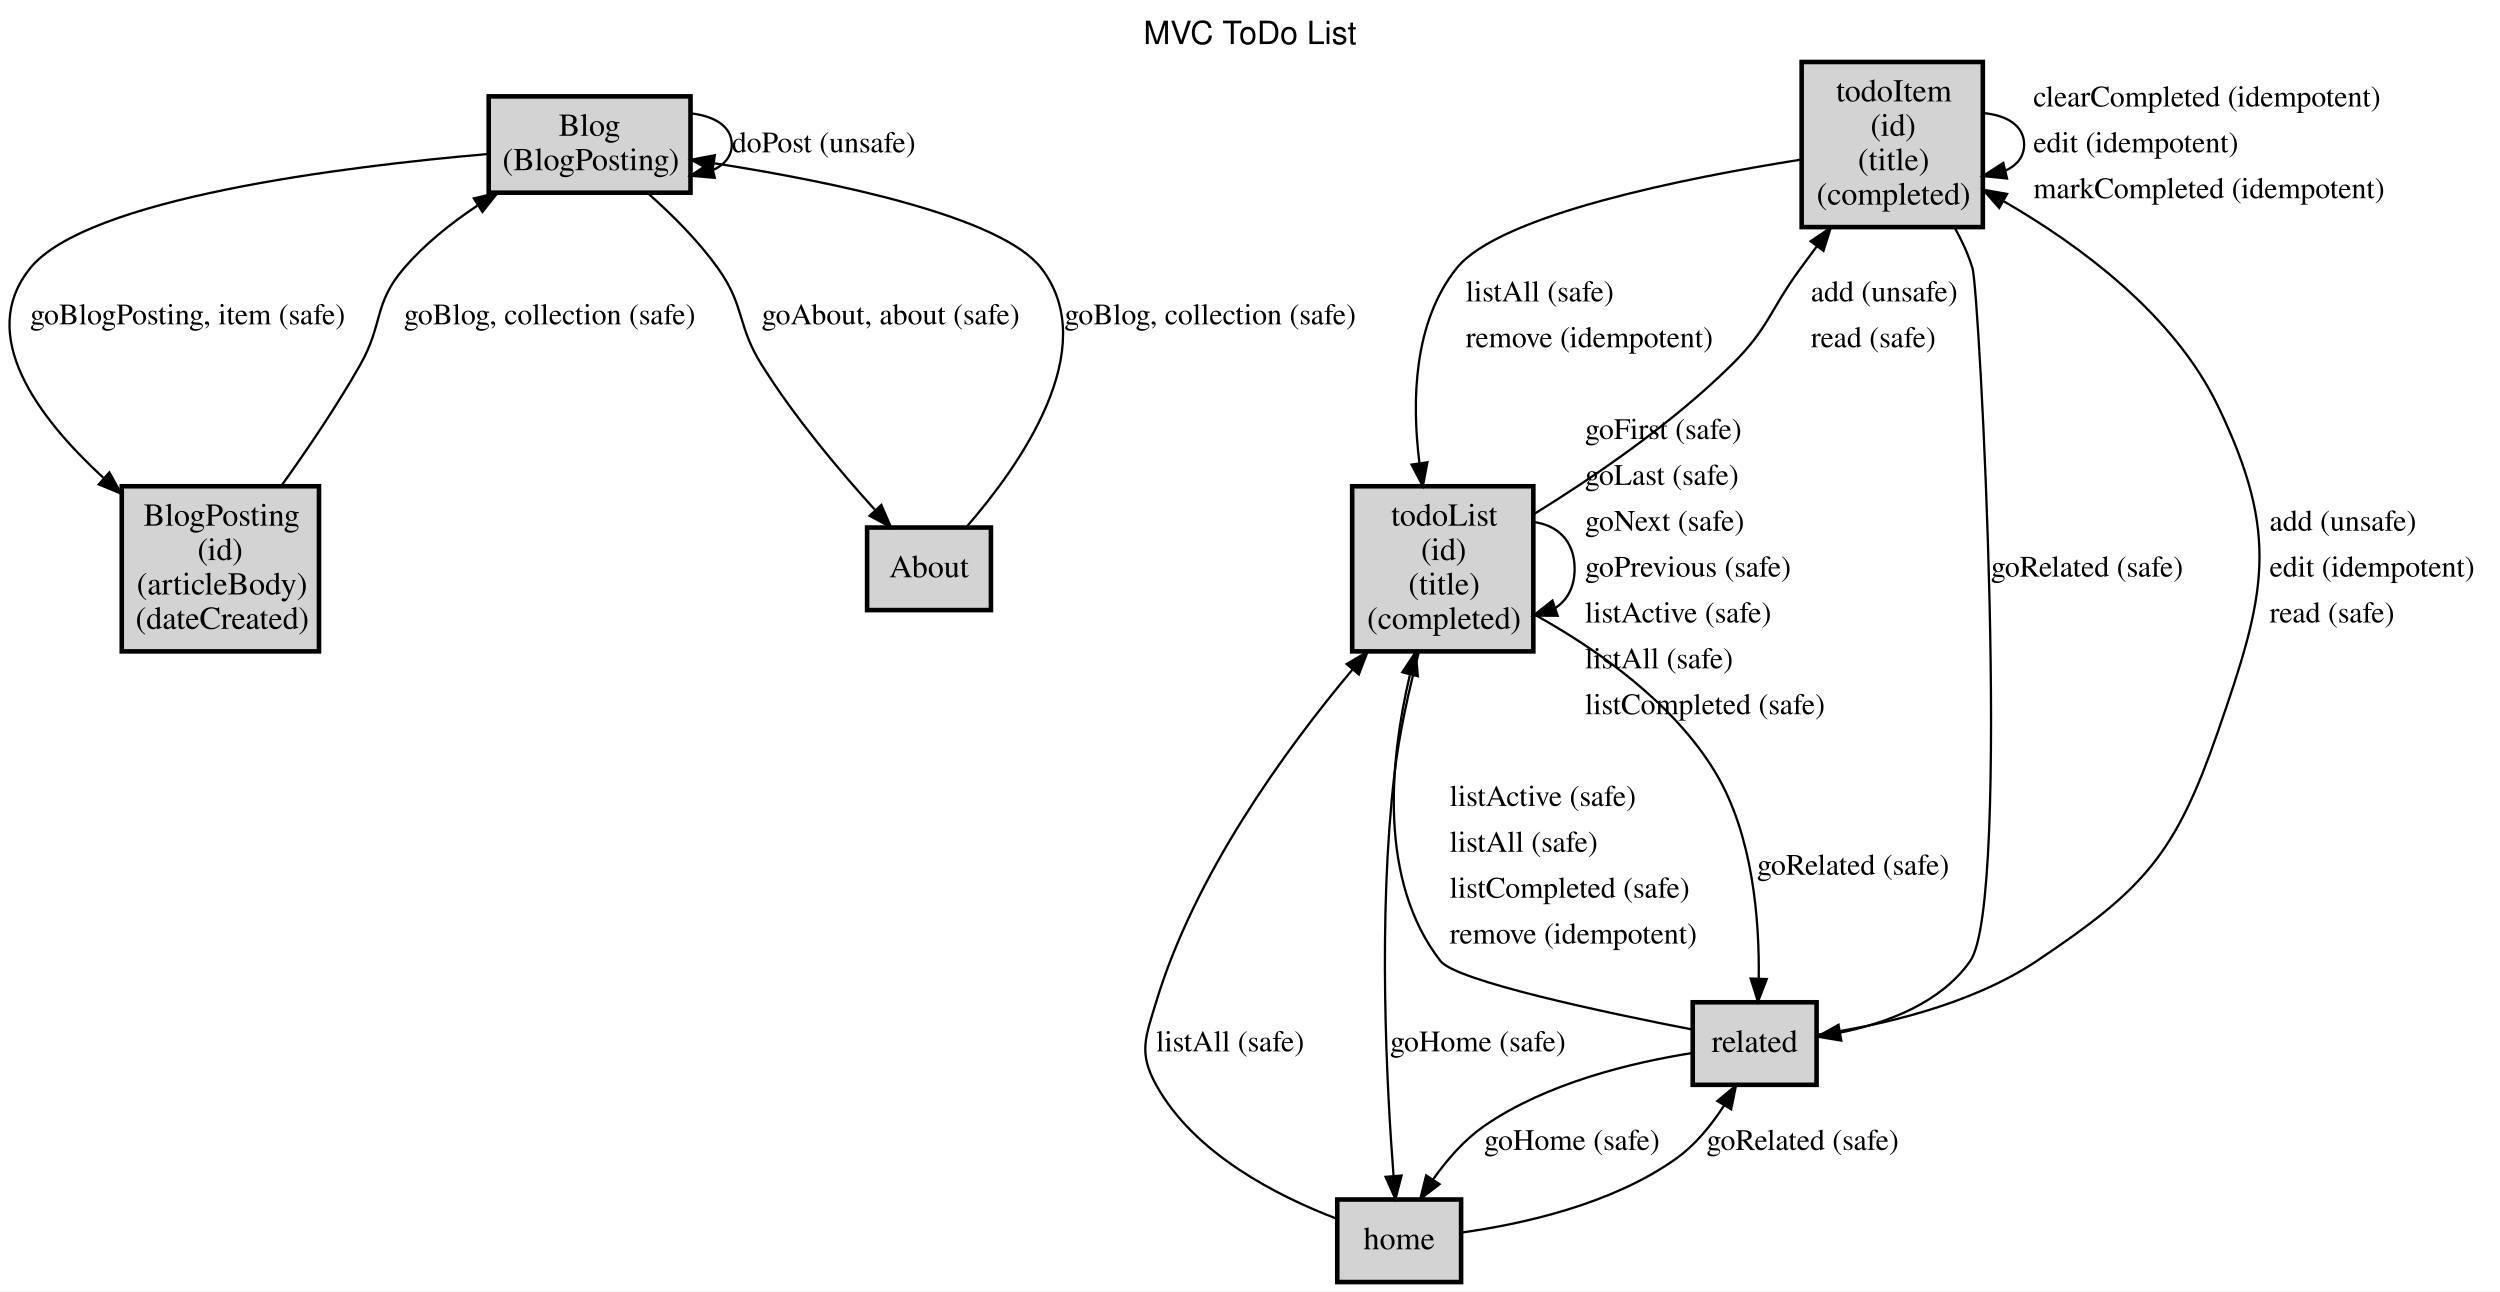
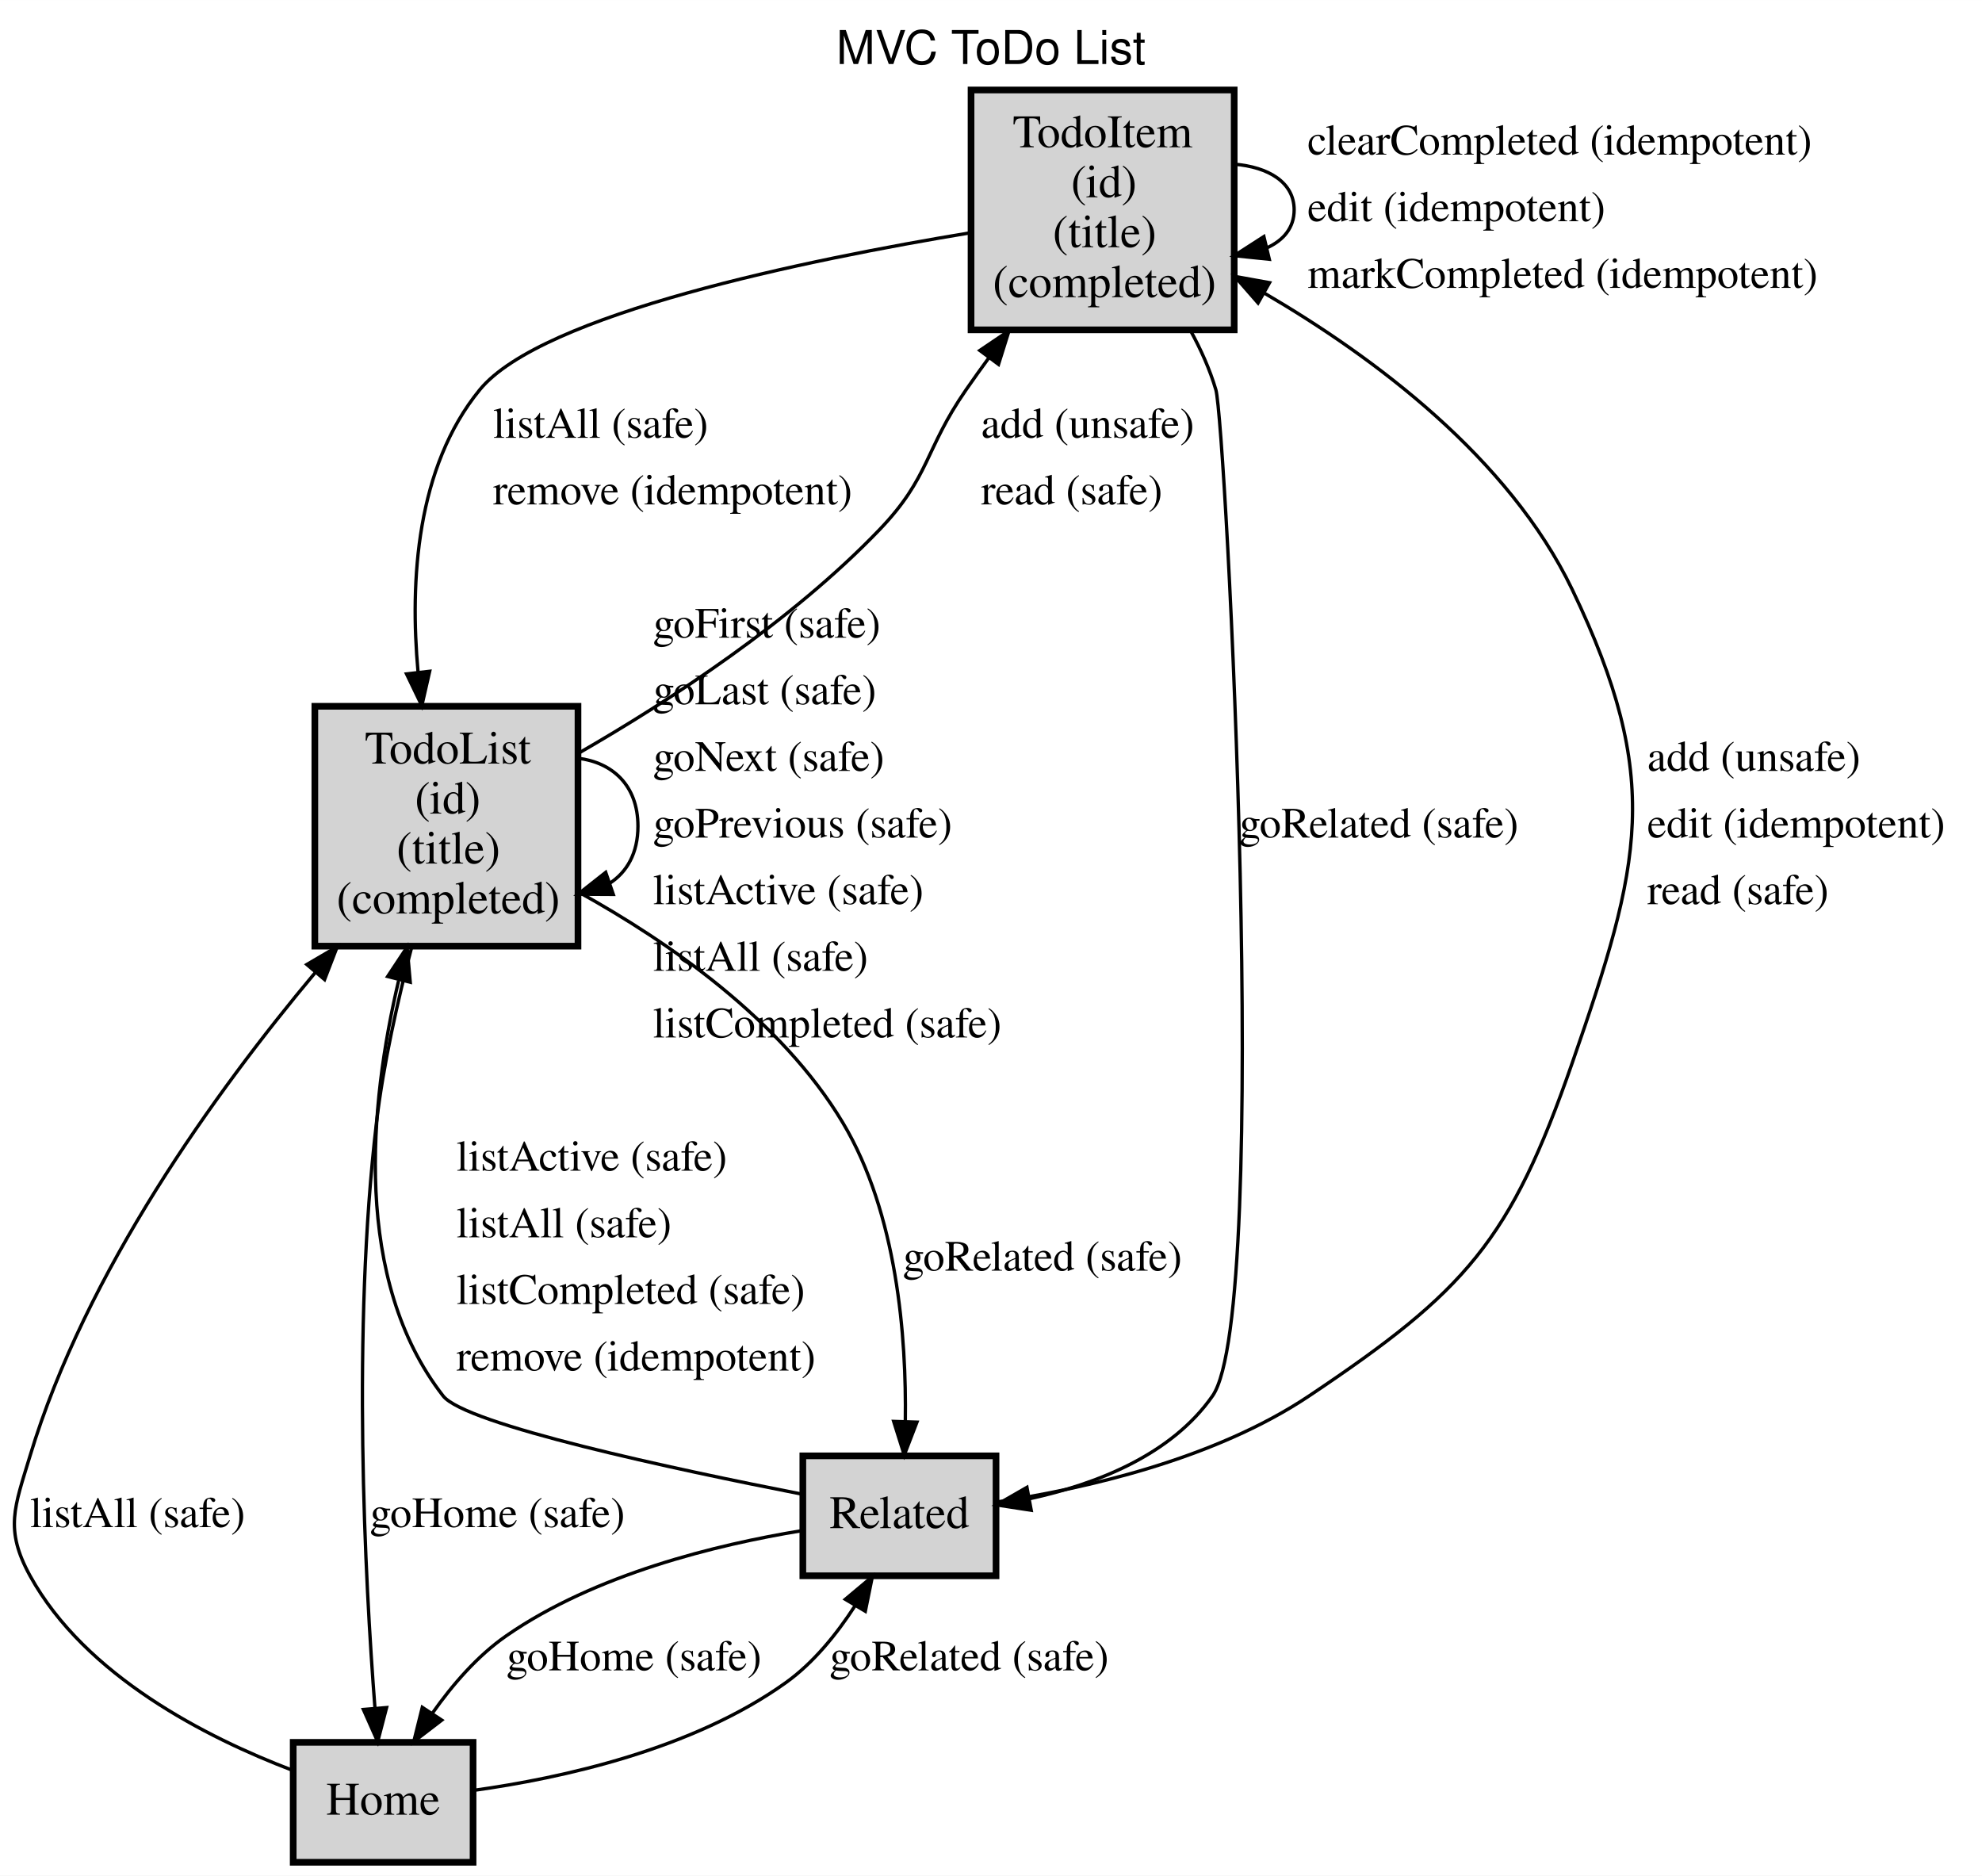
- <svg xmlns="http://www.w3.org/2000/svg" xmlns:xlink="http://www.w3.org/1999/xlink" width="1090pt" height="563pt" viewBox="0.00 0.00 1090.09 563.00">
+ <svg xmlns="http://www.w3.org/2000/svg" xmlns:xlink="http://www.w3.org/1999/xlink" width="595pt" height="563pt" viewBox="0.00 0.00 595.02 563.00">
  <g id="graph0" class="graph" transform="scale(1 1) rotate(0) translate(4 559)">
    <g id="a_graph0">
      <a xlink:href="index.html" xlink:title="MVC ToDo List" target="_parent">
-         <polygon fill="white" stroke="transparent" points="-4,4 -4,-559 1086.09,-559 1086.09,4 -4,4" />
-         <text text-anchor="middle" x="541.05" y="-539.8" font-family="Helvetica,sans-Serif" font-size="14.00">MVC ToDo List</text>
+         <polygon fill="white" stroke="transparent" points="-4,4 -4,-559 591.02,-559 591.02,4 -4,4" />
+         <text text-anchor="middle" x="293.51" y="-539.8" font-family="Helvetica,sans-Serif" font-size="14.00">MVC ToDo List</text>
      </a>
    </g>
    <g id="node1" class="node">
      <g id="a_node1">
-         <a xlink:href="docs/semantic.Blog.html" xlink:title="&lt;TABLE&gt;" target="_parent">
-           <polygon fill="lightgray" stroke="black" stroke-width="2" points="297.09,-517 209.09,-517 209.09,-475 297.09,-475 297.09,-517" />
-           <text text-anchor="start" x="239.59" y="-499.8" font-family="Times,serif" font-size="14.00">Blog</text>
-           <text text-anchor="start" x="215.09" y="-484.8" font-family="Times,serif" font-size="14.00">(BlogPosting)</text>
+         <a xlink:href="docs/semantic.TodoItem.html" xlink:title="&lt;TABLE&gt;" target="_parent">
+           <polygon fill="lightgray" stroke="black" stroke-width="2" points="366.52,-532 287.52,-532 287.52,-460 366.52,-460 366.52,-532" />
+           <text text-anchor="start" x="300.02" y="-514.8" font-family="Times,serif" font-size="14.00">TodoItem</text>
+           <text text-anchor="start" x="317.52" y="-499.8" font-family="Times,serif" font-size="14.00">(id)</text>
+           <text text-anchor="start" x="312.02" y="-484.8" font-family="Times,serif" font-size="14.00">(title)</text>
+           <text text-anchor="start" x="294.02" y="-469.8" font-family="Times,serif" font-size="14.00">(completed)</text>
+         </a>
+       </g>
+     </g>
+     <g id="edge7" class="edge">
+       <path fill="none" stroke="black" d="M366.52,-509.73C376.78,-508.89 384.52,-504.31 384.52,-496 384.52,-490.68 381.34,-486.88 376.36,-484.62" />
+       <polygon fill="black" stroke="black" points="377.06,-481.19 366.52,-482.27 375.43,-488 377.06,-481.19" />
+       <g id="a_edge7_0">
+         <a xlink:href="docs/idempotent.clearCompleted.html" xlink:title="&lt;TABLE&gt;">
+           <text text-anchor="start" x="388.52" y="-512.6" font-family="Times,serif" font-size="13.00">clearCompleted (idempotent)</text>
+         </a>
+       </g>
+       <g id="a_edge7_1">
+         <a xlink:href="docs/idempotent.edit.html" xlink:title="&lt;TABLE&gt;">
+           <text text-anchor="start" x="388.52" y="-492.6" font-family="Times,serif" font-size="13.00">edit (idempotent)</text>
+         </a>
+       </g>
+       <g id="a_edge7_2">
+         <a xlink:href="docs/idempotent.markCompleted.html" xlink:title="&lt;TABLE&gt;">
+           <text text-anchor="start" x="388.52" y="-472.6" font-family="Times,serif" font-size="13.00">markCompleted (idempotent)</text>
+         </a>
+       </g>
+     </g>
+     <g id="node2" class="node">
+       <g id="a_node2">
+         <a xlink:href="docs/semantic.TodoList.html" xlink:title="&lt;TABLE&gt;" target="_parent">
+           <polygon fill="lightgray" stroke="black" stroke-width="2" points="169.52,-347 90.52,-347 90.52,-275 169.52,-275 169.52,-347" />
+           <text text-anchor="start" x="105.52" y="-329.8" font-family="Times,serif" font-size="14.00">TodoList</text>
+           <text text-anchor="start" x="120.52" y="-314.8" font-family="Times,serif" font-size="14.00">(id)</text>
+           <text text-anchor="start" x="115.02" y="-299.8" font-family="Times,serif" font-size="14.00">(title)</text>
+           <text text-anchor="start" x="97.02" y="-284.8" font-family="Times,serif" font-size="14.00">(completed)</text>
+         </a>
+       </g>
+     </g>
+     <g id="edge8" class="edge">
+       <path fill="none" stroke="black" d="M287.47,-489.16C238.32,-481.04 158.61,-464.72 140.02,-442 121.02,-418.77 119.01,-384.74 121.5,-357.33" />
+       <polygon fill="black" stroke="black" points="125,-357.51 122.64,-347.18 118.04,-356.72 125,-357.51" />
+       <g id="a_edge8_3">
+         <a xlink:href="docs/safe.listAll.html" xlink:title="&lt;TABLE&gt;">
+           <text text-anchor="start" x="144.02" y="-427.6" font-family="Times,serif" font-size="13.00">listAll (safe)</text>
+         </a>
+       </g>
+       <g id="a_edge8_4">
+         <a xlink:href="docs/idempotent.remove.html" xlink:title="&lt;TABLE&gt;">
+           <text text-anchor="start" x="144.02" y="-407.6" font-family="Times,serif" font-size="13.00">remove (idempotent)</text>
+         </a>
+       </g>
+     </g>
+     <g id="node4" class="node">
+       <g id="a_node4">
+         <a xlink:href="docs/semantic.Related.html" xlink:title="Related" target="_parent">
+           <polygon fill="lightgray" stroke="black" stroke-width="2" points="295.02,-122 237.02,-122 237.02,-86 295.02,-86 295.02,-122" />
+           <text text-anchor="middle" x="266.02" y="-100.3" font-family="Times,serif" font-size="14.00">Related</text>
+         </a>
+       </g>
+     </g>
+     <g id="edge6" class="edge">
+       <g id="a_edge6">
+         <a xlink:href="docs/safe.goRelated.html" xlink:title="goRelated (safe)" target="_parent">
+           <path fill="none" stroke="black" d="M353.37,-459.85C356.51,-454.13 359.23,-448.08 361.02,-442 363.93,-432.07 377.87,-165.59 360.02,-140 347.63,-122.24 325.1,-113.48 305.21,-109.16" />
+           <polygon fill="black" stroke="black" points="305.58,-105.67 295.11,-107.28 304.3,-112.55 305.58,-105.67" />
+         </a>
+       </g>
+       <g id="a_edge6-label">
+         <a xlink:href="docs/safe.goRelated.html" xlink:title="goRelated (safe)" target="_parent">
+           <text text-anchor="start" x="368.02" y="-307.6" font-family="Times,serif" font-size="13.00">goRelated (safe)</text>
+         </a>
+       </g>
+     </g>
+     <g id="edge11" class="edge">
+       <path fill="none" stroke="black" d="M169.63,-332.88C197.19,-348.74 233.59,-372.48 260.02,-400 275.22,-415.84 273.51,-423.96 286.02,-442 288.23,-445.19 290.56,-448.45 292.94,-451.7" />
+       <polygon fill="black" stroke="black" points="290.15,-453.81 298.93,-459.74 295.77,-449.63 290.15,-453.81" />
+       <g id="a_edge11_5">
+         <a xlink:href="docs/unsafe.add.html" xlink:title="&lt;TABLE&gt;">
+           <text text-anchor="start" x="290.52" y="-427.6" font-family="Times,serif" font-size="13.00">add (unsafe)</text>
+         </a>
+       </g>
+       <g id="a_edge11_6">
+         <a xlink:href="docs/safe.read.html" xlink:title="&lt;TABLE&gt;">
+           <text text-anchor="start" x="290.52" y="-407.6" font-family="Times,serif" font-size="13.00">read (safe)</text>
+         </a>
+       </g>
+     </g>
+     <g id="edge12" class="edge">
+       <path fill="none" stroke="black" d="M169.52,-331.41C179.78,-330.16 187.52,-323.35 187.52,-311 187.52,-302.89 184.19,-297.18 179,-293.85" />
+       <polygon fill="black" stroke="black" points="180.12,-290.53 169.52,-290.59 177.84,-297.15 180.12,-290.53" />
+       <g id="a_edge12_7">
+         <a xlink:href="docs/safe.goFirst.html" xlink:title="&lt;TABLE&gt;">
+           <text text-anchor="start" x="192.02" y="-367.6" font-family="Times,serif" font-size="13.00">goFirst (safe)</text>
+         </a>
+       </g>
+       <g id="a_edge12_8">
+         <a xlink:href="docs/safe.goLast.html" xlink:title="&lt;TABLE&gt;">
+           <text text-anchor="start" x="192.02" y="-347.6" font-family="Times,serif" font-size="13.00">goLast (safe)</text>
+         </a>
+       </g>
+       <g id="a_edge12_9">
+         <a xlink:href="docs/safe.goNext.html" xlink:title="&lt;TABLE&gt;">
+           <text text-anchor="start" x="192.02" y="-327.6" font-family="Times,serif" font-size="13.00">goNext (safe)</text>
+         </a>
+       </g>
+       <g id="a_edge12_10">
+         <a xlink:href="docs/safe.goPrevious.html" xlink:title="&lt;TABLE&gt;">
+           <text text-anchor="start" x="192.02" y="-307.6" font-family="Times,serif" font-size="13.00">goPrevious (safe)</text>
+         </a>
+       </g>
+       <g id="a_edge12_11">
+         <a xlink:href="docs/safe.listActive.html" xlink:title="&lt;TABLE&gt;">
+           <text text-anchor="start" x="192.02" y="-287.6" font-family="Times,serif" font-size="13.00">listActive (safe)</text>
+         </a>
+       </g>
+       <g id="a_edge12_12">
+         <a xlink:href="docs/safe.listAll.html" xlink:title="&lt;TABLE&gt;">
+           <text text-anchor="start" x="192.02" y="-267.6" font-family="Times,serif" font-size="13.00">listAll (safe)</text>
+         </a>
+       </g>
+       <g id="a_edge12_13">
+         <a xlink:href="docs/safe.listCompleted.html" xlink:title="&lt;TABLE&gt;">
+           <text text-anchor="start" x="192.02" y="-247.6" font-family="Times,serif" font-size="13.00">listCompleted (safe)</text>
+         </a>
+       </g>
+     </g>
+     <g id="node3" class="node">
+       <g id="a_node3">
+         <a xlink:href="docs/semantic.Home.html" xlink:title="Home" target="_parent">
+           <polygon fill="lightgray" stroke="black" stroke-width="2" points="138.02,-36 84.02,-36 84.02,0 138.02,0 138.02,-36" />
+           <text text-anchor="middle" x="111.02" y="-14.3" font-family="Times,serif" font-size="14.00">Home</text>
+         </a>
+       </g>
+     </g>
+     <g id="edge9" class="edge">
+       <g id="a_edge9">
+         <a xlink:href="docs/safe.goHome.html" xlink:title="goHome (safe)" target="_parent">
+           <path fill="none" stroke="black" d="M119.62,-274.8C115.43,-258.84 111.09,-239.63 109.02,-222 101.66,-159.45 105.55,-85.31 108.57,-46.24" />
+           <polygon fill="black" stroke="black" points="112.06,-46.44 109.39,-36.19 105.09,-45.87 112.06,-46.44" />
+         </a>
+       </g>
+       <g id="a_edge9-label">
+         <a xlink:href="docs/safe.goHome.html" xlink:title="goHome (safe)" target="_parent">
+           <text text-anchor="start" x="107.02" y="-100.6" font-family="Times,serif" font-size="13.00">goHome (safe)</text>
+         </a>
+       </g>
+     </g>
+     <g id="edge10" class="edge">
+       <g id="a_edge10">
+         <a xlink:href="docs/safe.goRelated.html" xlink:title="goRelated (safe)" target="_parent">
+           <path fill="none" stroke="black" d="M169.8,-291.18C196.69,-276.29 230.55,-252.87 249.02,-222 265.36,-194.69 268.14,-157.54 267.79,-132.49" />
+           <polygon fill="black" stroke="black" points="271.28,-132.12 267.47,-122.23 264.29,-132.34 271.28,-132.12" />
+         </a>
+       </g>
+       <g id="a_edge10-label">
+         <a xlink:href="docs/safe.goRelated.html" xlink:title="goRelated (safe)" target="_parent">
+           <text text-anchor="start" x="267.02" y="-177.6" font-family="Times,serif" font-size="13.00">goRelated (safe)</text>
+         </a>
+       </g>
+     </g>
+     <g id="edge2" class="edge">
+       <g id="a_edge2">
+         <a xlink:href="docs/safe.listAll.html" xlink:title="listAll (safe)" target="_parent">
+           <path fill="none" stroke="black" d="M83.61,-27.69C58.1,-37.41 21.62,-55.87 5.02,-86 -2.7,-100.01 0.39,-106.68 5.02,-122 21.72,-177.29 60.61,-231.22 90.61,-267.03" />
+           <polygon fill="black" stroke="black" points="88.11,-269.49 97.25,-274.84 93.44,-264.96 88.11,-269.49" />
+         </a>
+       </g>
+       <g id="a_edge2-label">
+         <a xlink:href="docs/safe.listAll.html" xlink:title="listAll (safe)" target="_parent">
+           <text text-anchor="start" x="5.02" y="-100.6" font-family="Times,serif" font-size="13.00">listAll (safe)</text>
+         </a>
+       </g>
+     </g>
+     <g id="edge1" class="edge">
+       <g id="a_edge1">
+         <a xlink:href="docs/safe.goRelated.html" xlink:title="goRelated (safe)" target="_parent">
+           <path fill="none" stroke="black" d="M138.3,-21.6C164.44,-25.24 203.95,-33.84 232.02,-54 240.29,-59.94 247.23,-68.56 252.64,-76.91" />
+           <polygon fill="black" stroke="black" points="249.77,-78.94 257.89,-85.74 255.78,-75.35 249.77,-78.94" />
+         </a>
+       </g>
+       <g id="a_edge1-label">
+         <a xlink:href="docs/safe.goRelated.html" xlink:title="goRelated (safe)" target="_parent">
+           <text text-anchor="start" x="245.02" y="-57.6" font-family="Times,serif" font-size="13.00">goRelated (safe)</text>
+         </a>
+       </g>
+     </g>
+     <g id="edge4" class="edge">
+       <path fill="none" stroke="black" d="M295.25,-108.15C321.61,-112.13 360.51,-120.92 389.02,-140 436.09,-171.5 449.43,-186.5 468.02,-240 488.72,-299.62 495.33,-325.11 468.02,-382 448.97,-421.68 408.44,-451.81 375.71,-470.94" />
+       <polygon fill="black" stroke="black" points="373.68,-468.06 366.71,-476.04 377.13,-474.15 373.68,-468.06" />
+       <g id="a_edge4_14">
+         <a xlink:href="docs/unsafe.add.html" xlink:title="&lt;TABLE&gt;">
+           <text text-anchor="start" x="490.52" y="-327.6" font-family="Times,serif" font-size="13.00">add (unsafe)</text>
+         </a>
+       </g>
+       <g id="a_edge4_15">
+         <a xlink:href="docs/idempotent.edit.html" xlink:title="&lt;TABLE&gt;">
+           <text text-anchor="start" x="490.52" y="-307.6" font-family="Times,serif" font-size="13.00">edit (idempotent)</text>
+         </a>
+       </g>
+       <g id="a_edge4_16">
+         <a xlink:href="docs/safe.read.html" xlink:title="&lt;TABLE&gt;">
+           <text text-anchor="start" x="490.52" y="-287.6" font-family="Times,serif" font-size="13.00">read (safe)</text>
+         </a>
+       </g>
+     </g>
+     <g id="edge5" class="edge">
+       <path fill="none" stroke="black" d="M236.83,-110.49C198.62,-117.97 135.68,-131.42 129.02,-140 101.88,-174.94 106.87,-227.25 115.66,-264.61" />
+       <polygon fill="black" stroke="black" points="112.37,-265.89 118.22,-274.73 119.16,-264.17 112.37,-265.89" />
+       <g id="a_edge5_17">
+         <a xlink:href="docs/safe.listActive.html" xlink:title="&lt;TABLE&gt;">
+           <text text-anchor="start" x="133.02" y="-207.6" font-family="Times,serif" font-size="13.00">listActive (safe)</text>
+         </a>
+       </g>
+       <g id="a_edge5_18">
+         <a xlink:href="docs/safe.listAll.html" xlink:title="&lt;TABLE&gt;">
+           <text text-anchor="start" x="133.02" y="-187.6" font-family="Times,serif" font-size="13.00">listAll (safe)</text>
+         </a>
+       </g>
+       <g id="a_edge5_19">
+         <a xlink:href="docs/safe.listCompleted.html" xlink:title="&lt;TABLE&gt;">
+           <text text-anchor="start" x="133.02" y="-167.6" font-family="Times,serif" font-size="13.00">listCompleted (safe)</text>
+         </a>
+       </g>
+       <g id="a_edge5_20">
+         <a xlink:href="docs/idempotent.remove.html" xlink:title="&lt;TABLE&gt;">
+           <text text-anchor="start" x="133.02" y="-147.6" font-family="Times,serif" font-size="13.00">remove (idempotent)</text>
        </a>
      </g>
    </g>
    <g id="edge3" class="edge">
      <g id="a_edge3">
-         <a xlink:href="docs/unsafe.doPost.html" xlink:title="doPost (unsafe)" target="_parent">
-           <path fill="none" stroke="black" d="M297.11,-509.6C307.46,-508.48 315.09,-503.95 315.09,-496 315.09,-490.91 311.96,-487.22 306.99,-484.93" />
-           <polygon fill="black" stroke="black" points="307.67,-481.49 297.11,-482.4 305.93,-488.27 307.67,-481.49" />
+         <a xlink:href="docs/safe.goHome.html" xlink:title="goHome (safe)" target="_parent">
+           <path fill="none" stroke="black" d="M236.63,-99.53C211.3,-95.37 174.71,-86.51 148.02,-68 139.3,-61.96 131.78,-53.22 125.83,-44.78" />
+           <polygon fill="black" stroke="black" points="128.63,-42.67 120.22,-36.23 122.78,-46.51 128.63,-42.67" />
        </a>
      </g>
      <g id="a_edge3-label">
-         <a xlink:href="docs/unsafe.doPost.html" xlink:title="doPost (unsafe)" target="_parent">
-           <text text-anchor="start" x="315.09" y="-492.6" font-family="Times,serif" font-size="13.00">doPost (unsafe)</text>
-         </a>
-       </g>
-     </g>
-     <g id="node2" class="node">
-       <g id="a_node2">
-         <a xlink:href="docs/semantic.BlogPosting.html" xlink:title="&lt;TABLE&gt;" target="_parent">
-           <polygon fill="lightgray" stroke="black" stroke-width="2" points="135.09,-347 49.09,-347 49.09,-275 135.09,-275 135.09,-347" />
-           <text text-anchor="start" x="58.59" y="-329.8" font-family="Times,serif" font-size="14.00">BlogPosting</text>
-           <text text-anchor="start" x="82.09" y="-314.8" font-family="Times,serif" font-size="14.00">(id)</text>
-           <text text-anchor="start" x="55.59" y="-299.8" font-family="Times,serif" font-size="14.00">(articleBody)</text>
-           <text text-anchor="start" x="55.09" y="-284.8" font-family="Times,serif" font-size="14.00">(dateCreated)</text>
-         </a>
-       </g>
-     </g>
-     <g id="edge4" class="edge">
-       <g id="a_edge4">
-         <a xlink:href="docs/safe.goBlogPosting.html" xlink:title="goBlogPosting, item (safe)" target="_parent">
-           <path fill="none" stroke="black" d="M208.87,-491.88C145.49,-486.39 33.71,-472.54 9.09,-442 -14.2,-413.1 12.06,-377.39 41.05,-350.71" />
-           <polygon fill="black" stroke="black" points="43.69,-353.04 48.85,-343.78 39.05,-347.8 43.69,-353.04" />
-         </a>
-       </g>
-       <g id="a_edge4-label">
-         <a xlink:href="docs/safe.goBlogPosting.html" xlink:title="goBlogPosting, item (safe)" target="_parent">
-           <text text-anchor="start" x="9.09" y="-417.6" font-family="Times,serif" font-size="13.00">goBlogPosting, item (safe)</text>
-         </a>
-       </g>
-     </g>
-     <g id="node5" class="node">
-       <g id="a_node5">
-         <a xlink:href="docs/semantic.About.html" xlink:title="About" target="_parent">
-           <polygon fill="lightgray" stroke="black" stroke-width="2" points="428.09,-329 374.09,-329 374.09,-293 428.09,-293 428.09,-329" />
-           <text text-anchor="middle" x="401.09" y="-307.3" font-family="Times,serif" font-size="14.00">About</text>
-         </a>
-       </g>
-     </g>
-     <g id="edge2" class="edge">
-       <g id="a_edge2">
-         <a xlink:href="docs/safe.goAbout.html" xlink:title="goAbout, about (safe)" target="_parent">
-           <path fill="none" stroke="black" d="M278.34,-474.9C288.8,-465.67 300.47,-454.1 309.09,-442 320.98,-425.31 317.23,-417.37 328.09,-400 342.38,-377.14 362.04,-353.78 377.37,-336.87" />
-           <polygon fill="black" stroke="black" points="380.3,-338.85 384.5,-329.12 375.15,-334.11 380.3,-338.85" />
-         </a>
-       </g>
-       <g id="a_edge2-label">
-         <a xlink:href="docs/safe.goAbout.html" xlink:title="goAbout, about (safe)" target="_parent">
-           <text text-anchor="start" x="328.09" y="-417.6" font-family="Times,serif" font-size="13.00">goAbout, about (safe)</text>
-         </a>
-       </g>
-     </g>
-     <g id="edge5" class="edge">
-       <g id="a_edge5">
-         <a xlink:href="docs/safe.goBlog.html" xlink:title="goBlog, collection (safe)" target="_parent">
-           <path fill="none" stroke="black" d="M118.54,-347.01C129.87,-362.78 142.83,-381.89 153.09,-400 163.19,-417.83 158.77,-426.44 172.09,-442 181.06,-452.48 192.61,-461.68 204.15,-469.36" />
-           <polygon fill="black" stroke="black" points="202.62,-472.53 212.94,-474.92 206.36,-466.62 202.62,-472.53" />
-         </a>
-       </g>
-       <g id="a_edge5-label">
-         <a xlink:href="docs/safe.goBlog.html" xlink:title="goBlog, collection (safe)" target="_parent">
-           <text text-anchor="start" x="172.09" y="-417.6" font-family="Times,serif" font-size="13.00">goBlog, collection (safe)</text>
-         </a>
-       </g>
-     </g>
-     <g id="node3" class="node">
-       <g id="a_node3">
-         <a xlink:href="docs/semantic.todoItem.html" xlink:title="&lt;TABLE&gt;" target="_parent">
-           <polygon fill="lightgray" stroke="black" stroke-width="2" points="860.59,-532 781.59,-532 781.59,-460 860.59,-460 860.59,-532" />
-           <text text-anchor="start" x="796.59" y="-514.8" font-family="Times,serif" font-size="14.00">todoItem</text>
-           <text text-anchor="start" x="811.59" y="-499.8" font-family="Times,serif" font-size="14.00">(id)</text>
-           <text text-anchor="start" x="806.09" y="-484.8" font-family="Times,serif" font-size="14.00">(title)</text>
-           <text text-anchor="start" x="788.09" y="-469.8" font-family="Times,serif" font-size="14.00">(completed)</text>
-         </a>
-       </g>
-     </g>
-     <g id="edge12" class="edge">
-       <path fill="none" stroke="black" d="M860.6,-509.73C870.85,-508.89 878.59,-504.31 878.59,-496 878.59,-490.68 875.42,-486.88 870.44,-484.62" />
-       <polygon fill="black" stroke="black" points="871.14,-481.19 860.6,-482.27 869.51,-488 871.14,-481.19" />
-       <g id="a_edge12_0">
-         <a xlink:href="docs/idempotent.clearCompleted.html" xlink:title="&lt;TABLE&gt;">
-           <text text-anchor="start" x="882.59" y="-512.6" font-family="Times,serif" font-size="13.00">clearCompleted (idempotent)</text>
-         </a>
-       </g>
-       <g id="a_edge12_1">
-         <a xlink:href="docs/idempotent.edit.html" xlink:title="&lt;TABLE&gt;">
-           <text text-anchor="start" x="882.59" y="-492.6" font-family="Times,serif" font-size="13.00">edit (idempotent)</text>
-         </a>
-       </g>
-       <g id="a_edge12_2">
-         <a xlink:href="docs/idempotent.markCompleted.html" xlink:title="&lt;TABLE&gt;">
-           <text text-anchor="start" x="882.59" y="-472.6" font-family="Times,serif" font-size="13.00">markCompleted (idempotent)</text>
-         </a>
-       </g>
-     </g>
-     <g id="node4" class="node">
-       <g id="a_node4">
-         <a xlink:href="docs/semantic.todoList.html" xlink:title="&lt;TABLE&gt;" target="_parent">
-           <polygon fill="lightgray" stroke="black" stroke-width="2" points="664.59,-347 585.59,-347 585.59,-275 664.59,-275 664.59,-347" />
-           <text text-anchor="start" x="602.59" y="-329.8" font-family="Times,serif" font-size="14.00">todoList</text>
-           <text text-anchor="start" x="615.59" y="-314.8" font-family="Times,serif" font-size="14.00">(id)</text>
-           <text text-anchor="start" x="610.09" y="-299.8" font-family="Times,serif" font-size="14.00">(title)</text>
-           <text text-anchor="start" x="592.09" y="-284.8" font-family="Times,serif" font-size="14.00">(completed)</text>
-         </a>
-       </g>
-     </g>
-     <g id="edge13" class="edge">
-       <path fill="none" stroke="black" d="M781.24,-489.41C731.22,-481.51 649.7,-465.37 631.09,-442 612.43,-418.57 611.49,-384.55 614.92,-357.18" />
-       <polygon fill="black" stroke="black" points="618.41,-357.46 616.42,-347.06 611.49,-356.44 618.41,-357.46" />
-       <g id="a_edge13_3">
-         <a xlink:href="docs/safe.listAll.html" xlink:title="&lt;TABLE&gt;">
-           <text text-anchor="start" x="635.09" y="-427.6" font-family="Times,serif" font-size="13.00">listAll (safe)</text>
-         </a>
-       </g>
-       <g id="a_edge13_4">
-         <a xlink:href="docs/idempotent.remove.html" xlink:title="&lt;TABLE&gt;">
-           <text text-anchor="start" x="635.09" y="-407.6" font-family="Times,serif" font-size="13.00">remove (idempotent)</text>
-         </a>
-       </g>
-     </g>
-     <g id="node7" class="node">
-       <g id="a_node7">
-         <a xlink:href="docs/semantic.related.html" xlink:title="related" target="_parent">
-           <polygon fill="lightgray" stroke="black" stroke-width="2" points="788.09,-122 734.09,-122 734.09,-86 788.09,-86 788.09,-122" />
-           <text text-anchor="middle" x="761.09" y="-100.3" font-family="Times,serif" font-size="14.00">related</text>
-         </a>
-       </g>
-     </g>
-     <g id="edge11" class="edge">
-       <g id="a_edge11">
-         <a xlink:href="docs/safe.goRelated.html" xlink:title="goRelated (safe)" target="_parent">
-           <path fill="none" stroke="black" d="M848.21,-459.92C851.45,-454.2 854.25,-448.13 856.09,-442 859.05,-432.14 873.25,-166.04 855.09,-140 842.31,-121.67 818.72,-112.92 798.37,-108.76" />
-           <polygon fill="black" stroke="black" points="798.86,-105.29 788.41,-107.01 797.65,-112.18 798.86,-105.29" />
-         </a>
-       </g>
-       <g id="a_edge11-label">
-         <a xlink:href="docs/safe.goRelated.html" xlink:title="goRelated (safe)" target="_parent">
-           <text text-anchor="start" x="864.09" y="-307.6" font-family="Times,serif" font-size="13.00">goRelated (safe)</text>
-         </a>
-       </g>
-     </g>
-     <g id="edge16" class="edge">
-       <path fill="none" stroke="black" d="M664.61,-334.7C690.85,-350.89 725.11,-374.29 751.09,-400 767.4,-416.13 767.51,-423.51 781.09,-442 783.4,-445.15 785.81,-448.4 788.23,-451.66" />
-       <polygon fill="black" stroke="black" points="785.49,-453.83 794.28,-459.75 791.1,-449.64 785.49,-453.83" />
-       <g id="a_edge16_5">
-         <a xlink:href="docs/unsafe.add.html" xlink:title="&lt;TABLE&gt;">
-           <text text-anchor="start" x="785.59" y="-427.6" font-family="Times,serif" font-size="13.00">add (unsafe)</text>
-         </a>
-       </g>
-       <g id="a_edge16_6">
-         <a xlink:href="docs/safe.read.html" xlink:title="&lt;TABLE&gt;">
-           <text text-anchor="start" x="785.59" y="-407.6" font-family="Times,serif" font-size="13.00">read (safe)</text>
-         </a>
-       </g>
-     </g>
-     <g id="edge17" class="edge">
-       <path fill="none" stroke="black" d="M664.6,-331.41C674.85,-330.16 682.59,-323.35 682.59,-311 682.59,-302.89 679.26,-297.18 674.07,-293.85" />
-       <polygon fill="black" stroke="black" points="675.19,-290.53 664.6,-290.59 672.91,-297.15 675.19,-290.53" />
-       <g id="a_edge17_7">
-         <a xlink:href="docs/safe.goFirst.html" xlink:title="&lt;TABLE&gt;">
-           <text text-anchor="start" x="687.09" y="-367.6" font-family="Times,serif" font-size="13.00">goFirst (safe)</text>
-         </a>
-       </g>
-       <g id="a_edge17_8">
-         <a xlink:href="docs/safe.goLast.html" xlink:title="&lt;TABLE&gt;">
-           <text text-anchor="start" x="687.09" y="-347.6" font-family="Times,serif" font-size="13.00">goLast (safe)</text>
-         </a>
-       </g>
-       <g id="a_edge17_9">
-         <a xlink:href="docs/safe.goNext.html" xlink:title="&lt;TABLE&gt;">
-           <text text-anchor="start" x="687.09" y="-327.6" font-family="Times,serif" font-size="13.00">goNext (safe)</text>
-         </a>
-       </g>
-       <g id="a_edge17_10">
-         <a xlink:href="docs/safe.goPrevious.html" xlink:title="&lt;TABLE&gt;">
-           <text text-anchor="start" x="687.09" y="-307.6" font-family="Times,serif" font-size="13.00">goPrevious (safe)</text>
-         </a>
-       </g>
-       <g id="a_edge17_11">
-         <a xlink:href="docs/safe.listActive.html" xlink:title="&lt;TABLE&gt;">
-           <text text-anchor="start" x="687.09" y="-287.6" font-family="Times,serif" font-size="13.00">listActive (safe)</text>
-         </a>
-       </g>
-       <g id="a_edge17_12">
-         <a xlink:href="docs/safe.listAll.html" xlink:title="&lt;TABLE&gt;">
-           <text text-anchor="start" x="687.09" y="-267.6" font-family="Times,serif" font-size="13.00">listAll (safe)</text>
-         </a>
-       </g>
-       <g id="a_edge17_13">
-         <a xlink:href="docs/safe.listCompleted.html" xlink:title="&lt;TABLE&gt;">
-           <text text-anchor="start" x="687.09" y="-247.6" font-family="Times,serif" font-size="13.00">listCompleted (safe)</text>
-         </a>
-       </g>
-     </g>
-     <g id="node6" class="node">
-       <g id="a_node6">
-         <a xlink:href="docs/semantic.home.html" xlink:title="home" target="_parent">
-           <polygon fill="lightgray" stroke="black" stroke-width="2" points="633.09,-36 579.09,-36 579.09,0 633.09,0 633.09,-36" />
-           <text text-anchor="middle" x="606.09" y="-14.3" font-family="Times,serif" font-size="14.00">home</text>
-         </a>
-       </g>
-     </g>
-     <g id="edge14" class="edge">
-       <g id="a_edge14">
-         <a xlink:href="docs/safe.goHome.html" xlink:title="goHome (safe)" target="_parent">
-           <path fill="none" stroke="black" d="M614.69,-274.8C610.5,-258.84 606.16,-239.63 604.09,-222 596.73,-159.45 600.62,-85.31 603.64,-46.24" />
-           <polygon fill="black" stroke="black" points="607.14,-46.44 604.46,-36.19 600.16,-45.87 607.14,-46.44" />
-         </a>
-       </g>
-       <g id="a_edge14-label">
-         <a xlink:href="docs/safe.goHome.html" xlink:title="goHome (safe)" target="_parent">
-           <text text-anchor="start" x="602.09" y="-100.6" font-family="Times,serif" font-size="13.00">goHome (safe)</text>
-         </a>
-       </g>
-     </g>
-     <g id="edge15" class="edge">
-       <g id="a_edge15">
-         <a xlink:href="docs/safe.goRelated.html" xlink:title="goRelated (safe)" target="_parent">
-           <path fill="none" stroke="black" d="M664.87,-291.18C691.76,-276.29 725.62,-252.87 744.09,-222 760.43,-194.69 763.21,-157.54 762.87,-132.49" />
-           <polygon fill="black" stroke="black" points="766.36,-132.12 762.54,-122.23 759.36,-132.34 766.36,-132.12" />
-         </a>
-       </g>
-       <g id="a_edge15-label">
-         <a xlink:href="docs/safe.goRelated.html" xlink:title="goRelated (safe)" target="_parent">
-           <text text-anchor="start" x="762.09" y="-177.6" font-family="Times,serif" font-size="13.00">goRelated (safe)</text>
-         </a>
-       </g>
-     </g>
-     <g id="edge1" class="edge">
-       <g id="a_edge1">
-         <a xlink:href="docs/safe.goBlog.html" xlink:title="goBlog, collection (safe)" target="_parent">
-           <path fill="none" stroke="black" d="M417.32,-329.14C440.37,-355.59 476.94,-406.97 450.09,-442 432.77,-464.6 359.5,-479.72 307.39,-487.84" />
-           <polygon fill="black" stroke="black" points="306.64,-484.41 297.27,-489.37 307.68,-491.33 306.64,-484.41" />
-         </a>
-       </g>
-       <g id="a_edge1-label">
-         <a xlink:href="docs/safe.goBlog.html" xlink:title="goBlog, collection (safe)" target="_parent">
-           <text text-anchor="start" x="460.09" y="-417.6" font-family="Times,serif" font-size="13.00">goBlog, collection (safe)</text>
-         </a>
-       </g>
-     </g>
-     <g id="edge7" class="edge">
-       <g id="a_edge7">
-         <a xlink:href="docs/safe.listAll.html" xlink:title="listAll (safe)" target="_parent">
-           <path fill="none" stroke="black" d="M578.68,-27.69C553.18,-37.41 516.69,-55.87 500.09,-86 492.37,-100.01 495.46,-106.68 500.09,-122 516.79,-177.29 555.68,-231.22 585.68,-267.03" />
-           <polygon fill="black" stroke="black" points="583.18,-269.49 592.32,-274.84 588.51,-264.96 583.18,-269.49" />
-         </a>
-       </g>
-       <g id="a_edge7-label">
-         <a xlink:href="docs/safe.listAll.html" xlink:title="listAll (safe)" target="_parent">
-           <text text-anchor="start" x="500.09" y="-100.6" font-family="Times,serif" font-size="13.00">listAll (safe)</text>
-         </a>
-       </g>
-     </g>
-     <g id="edge6" class="edge">
-       <g id="a_edge6">
-         <a xlink:href="docs/safe.goRelated.html" xlink:title="goRelated (safe)" target="_parent">
-           <path fill="none" stroke="black" d="M633.37,-21.6C659.51,-25.24 699.03,-33.84 727.09,-54 735.37,-59.94 742.3,-68.56 747.71,-76.91" />
-           <polygon fill="black" stroke="black" points="744.84,-78.94 752.96,-85.74 750.85,-75.35 744.84,-78.94" />
-         </a>
-       </g>
-       <g id="a_edge6-label">
-         <a xlink:href="docs/safe.goRelated.html" xlink:title="goRelated (safe)" target="_parent">
-           <text text-anchor="start" x="740.09" y="-57.6" font-family="Times,serif" font-size="13.00">goRelated (safe)</text>
-         </a>
-       </g>
-     </g>
-     <g id="edge9" class="edge">
-       <path fill="none" stroke="black" d="M788.55,-107.88C814.92,-111.73 854.94,-120.49 884.09,-140 931.16,-171.5 944.51,-186.5 963.09,-240 983.8,-299.62 990.5,-325.15 963.09,-382 943.83,-421.95 902.81,-452.13 869.79,-471.21" />
-       <polygon fill="black" stroke="black" points="867.73,-468.35 860.72,-476.29 871.15,-474.46 867.73,-468.35" />
-       <g id="a_edge9_14">
-         <a xlink:href="docs/unsafe.add.html" xlink:title="&lt;TABLE&gt;">
-           <text text-anchor="start" x="985.59" y="-327.6" font-family="Times,serif" font-size="13.00">add (unsafe)</text>
-         </a>
-       </g>
-       <g id="a_edge9_15">
-         <a xlink:href="docs/idempotent.edit.html" xlink:title="&lt;TABLE&gt;">
-           <text text-anchor="start" x="985.59" y="-307.6" font-family="Times,serif" font-size="13.00">edit (idempotent)</text>
-         </a>
-       </g>
-       <g id="a_edge9_16">
-         <a xlink:href="docs/safe.read.html" xlink:title="&lt;TABLE&gt;">
-           <text text-anchor="start" x="985.59" y="-287.6" font-family="Times,serif" font-size="13.00">read (safe)</text>
-         </a>
-       </g>
-     </g>
-     <g id="edge10" class="edge">
-       <path fill="none" stroke="black" d="M733.83,-110.12C695.84,-117.52 630.87,-131.28 624.09,-140 596.95,-174.94 601.94,-227.25 610.73,-264.61" />
-       <polygon fill="black" stroke="black" points="607.45,-265.89 613.29,-274.73 614.23,-264.17 607.45,-265.89" />
-       <g id="a_edge10_17">
-         <a xlink:href="docs/safe.listActive.html" xlink:title="&lt;TABLE&gt;">
-           <text text-anchor="start" x="628.09" y="-207.6" font-family="Times,serif" font-size="13.00">listActive (safe)</text>
-         </a>
-       </g>
-       <g id="a_edge10_18">
-         <a xlink:href="docs/safe.listAll.html" xlink:title="&lt;TABLE&gt;">
-           <text text-anchor="start" x="628.09" y="-187.6" font-family="Times,serif" font-size="13.00">listAll (safe)</text>
-         </a>
-       </g>
-       <g id="a_edge10_19">
-         <a xlink:href="docs/safe.listCompleted.html" xlink:title="&lt;TABLE&gt;">
-           <text text-anchor="start" x="628.09" y="-167.6" font-family="Times,serif" font-size="13.00">listCompleted (safe)</text>
-         </a>
-       </g>
-       <g id="a_edge10_20">
-         <a xlink:href="docs/idempotent.remove.html" xlink:title="&lt;TABLE&gt;">
-           <text text-anchor="start" x="628.09" y="-147.6" font-family="Times,serif" font-size="13.00">remove (idempotent)</text>
-         </a>
-       </g>
-     </g>
-     <g id="edge8" class="edge">
-       <g id="a_edge8">
-         <a xlink:href="docs/safe.goHome.html" xlink:title="goHome (safe)" target="_parent">
-           <path fill="none" stroke="black" d="M733.68,-99.84C708.31,-95.83 670.49,-86.99 643.09,-68 634.38,-61.96 626.85,-53.22 620.9,-44.78" />
-           <polygon fill="black" stroke="black" points="623.7,-42.67 615.29,-36.23 617.85,-46.51 623.7,-42.67" />
-         </a>
-       </g>
-       <g id="a_edge8-label">
-         <a xlink:href="docs/safe.goHome.html" xlink:title="goHome (safe)" target="_parent">
-           <text text-anchor="start" x="643.09" y="-57.6" font-family="Times,serif" font-size="13.00">goHome (safe)</text>
+         <a xlink:href="docs/safe.goHome.html" xlink:title="goHome (safe)" target="_parent">
+           <text text-anchor="start" x="148.02" y="-57.6" font-family="Times,serif" font-size="13.00">goHome (safe)</text>
        </a>
      </g>
    </g>
  </g>
</svg>
